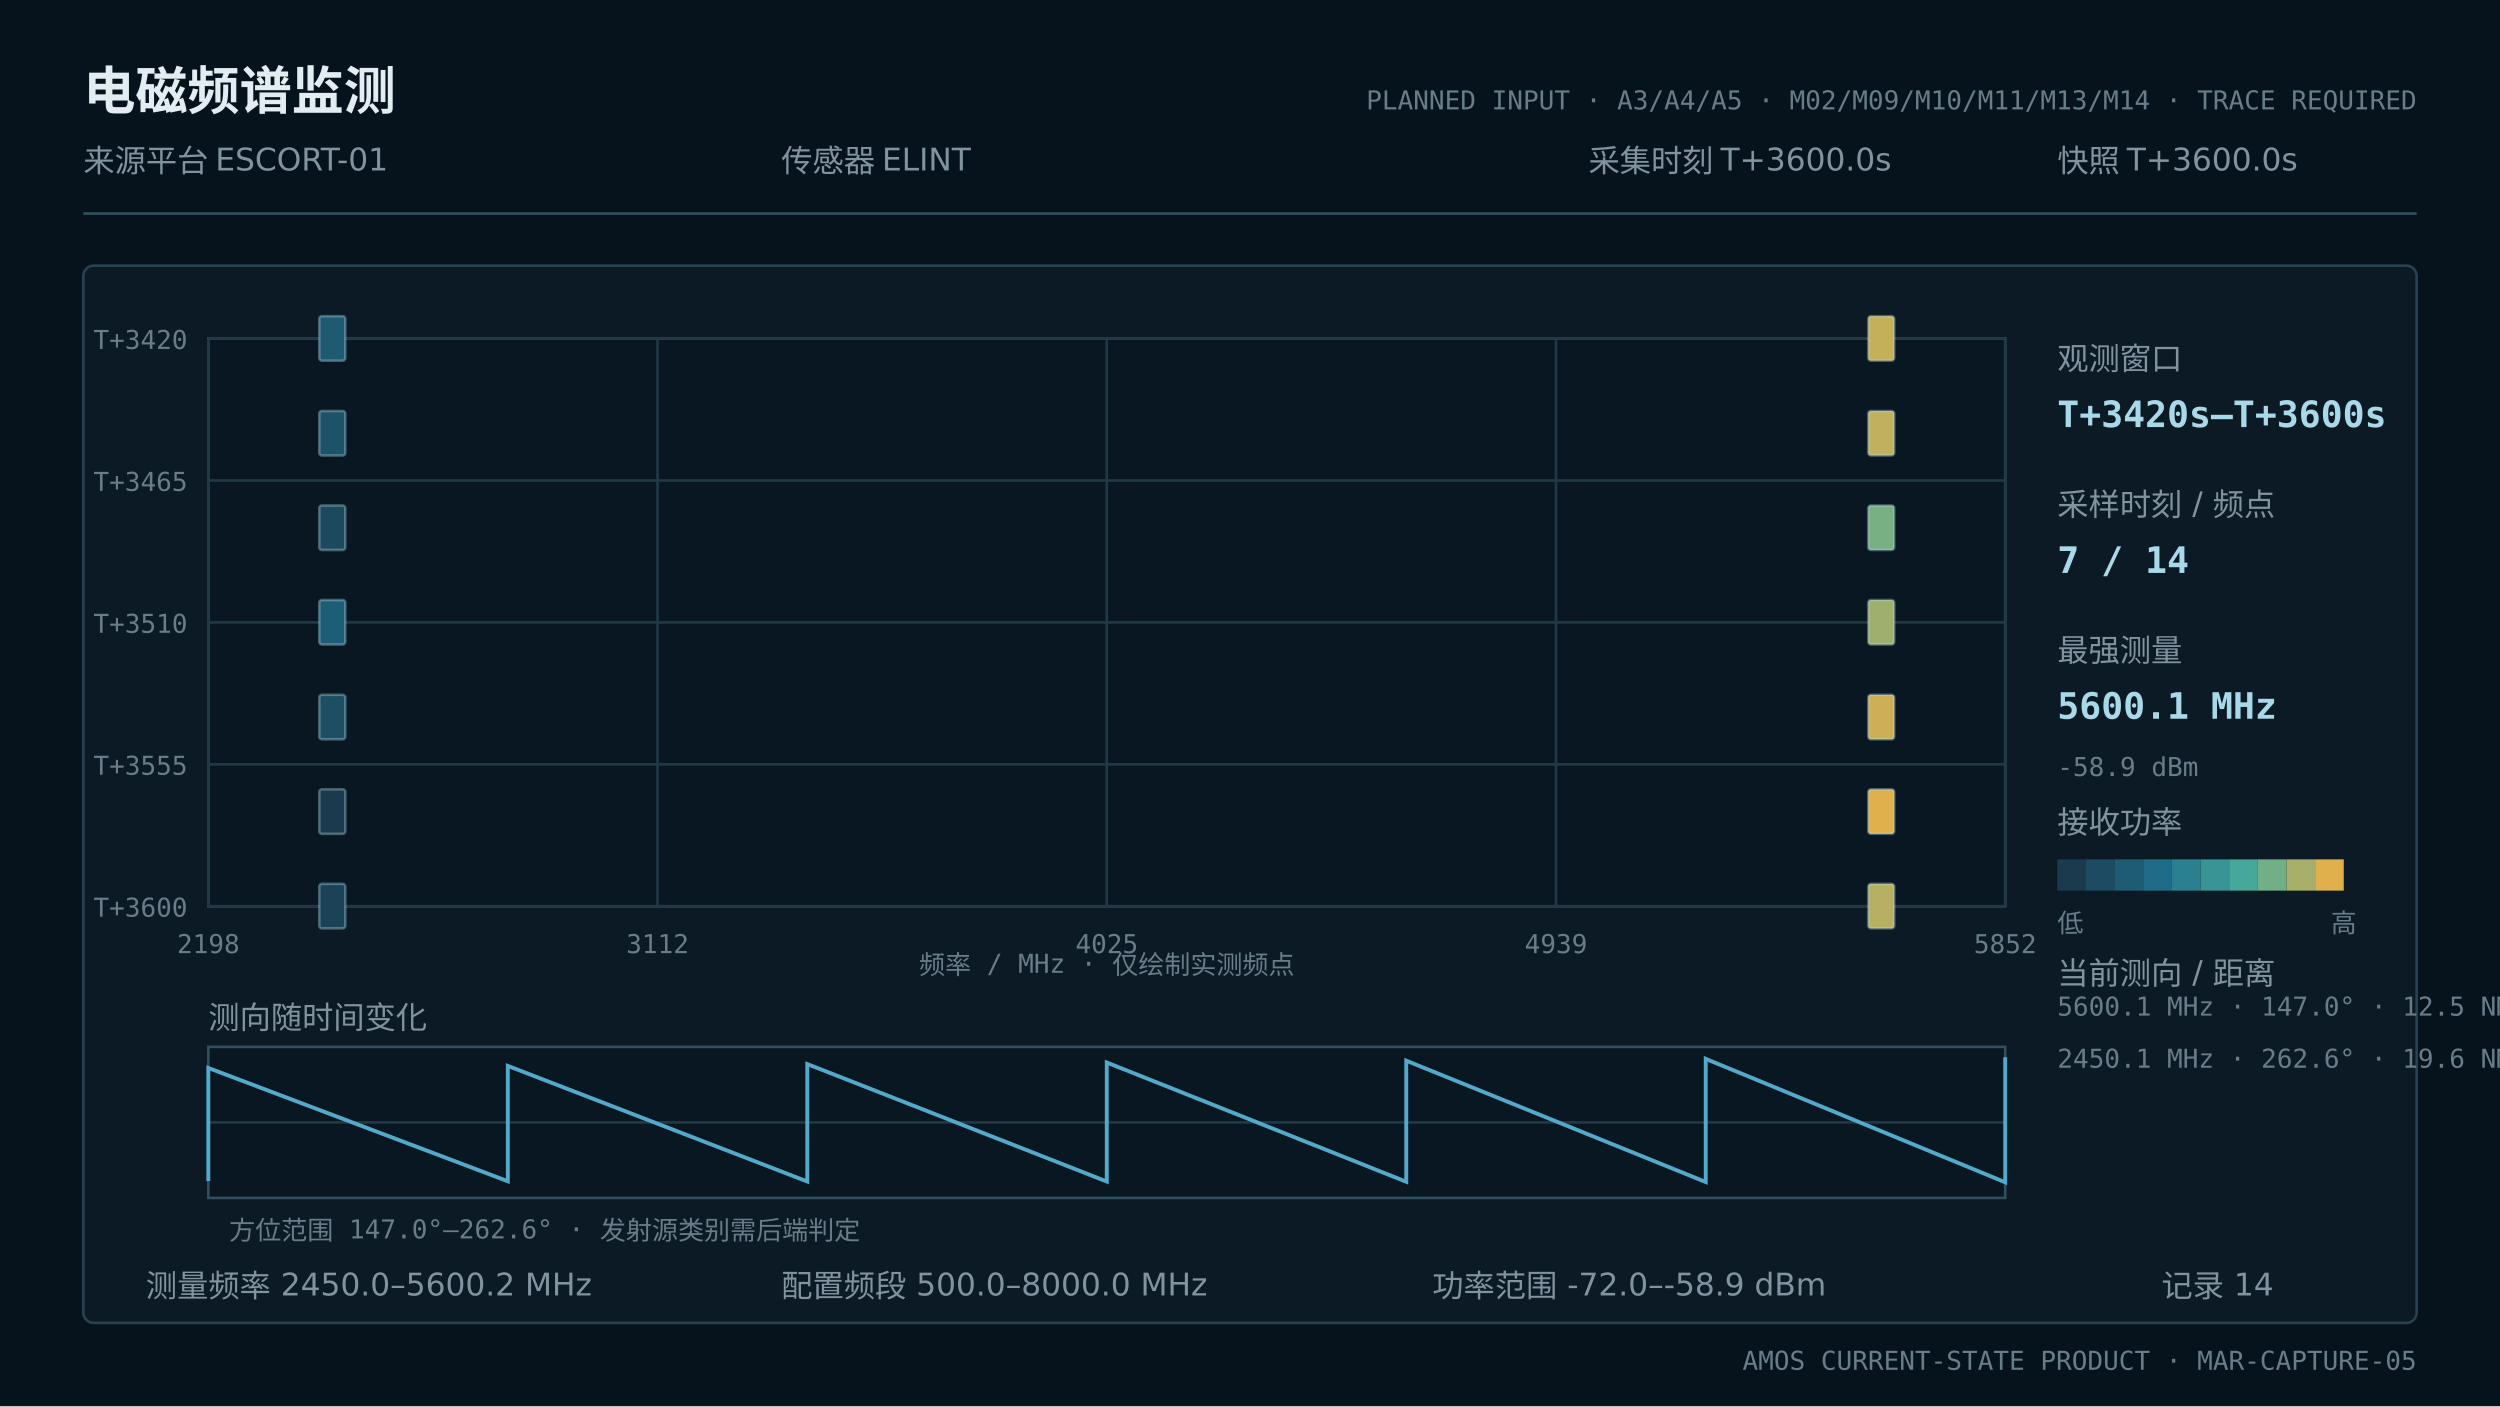
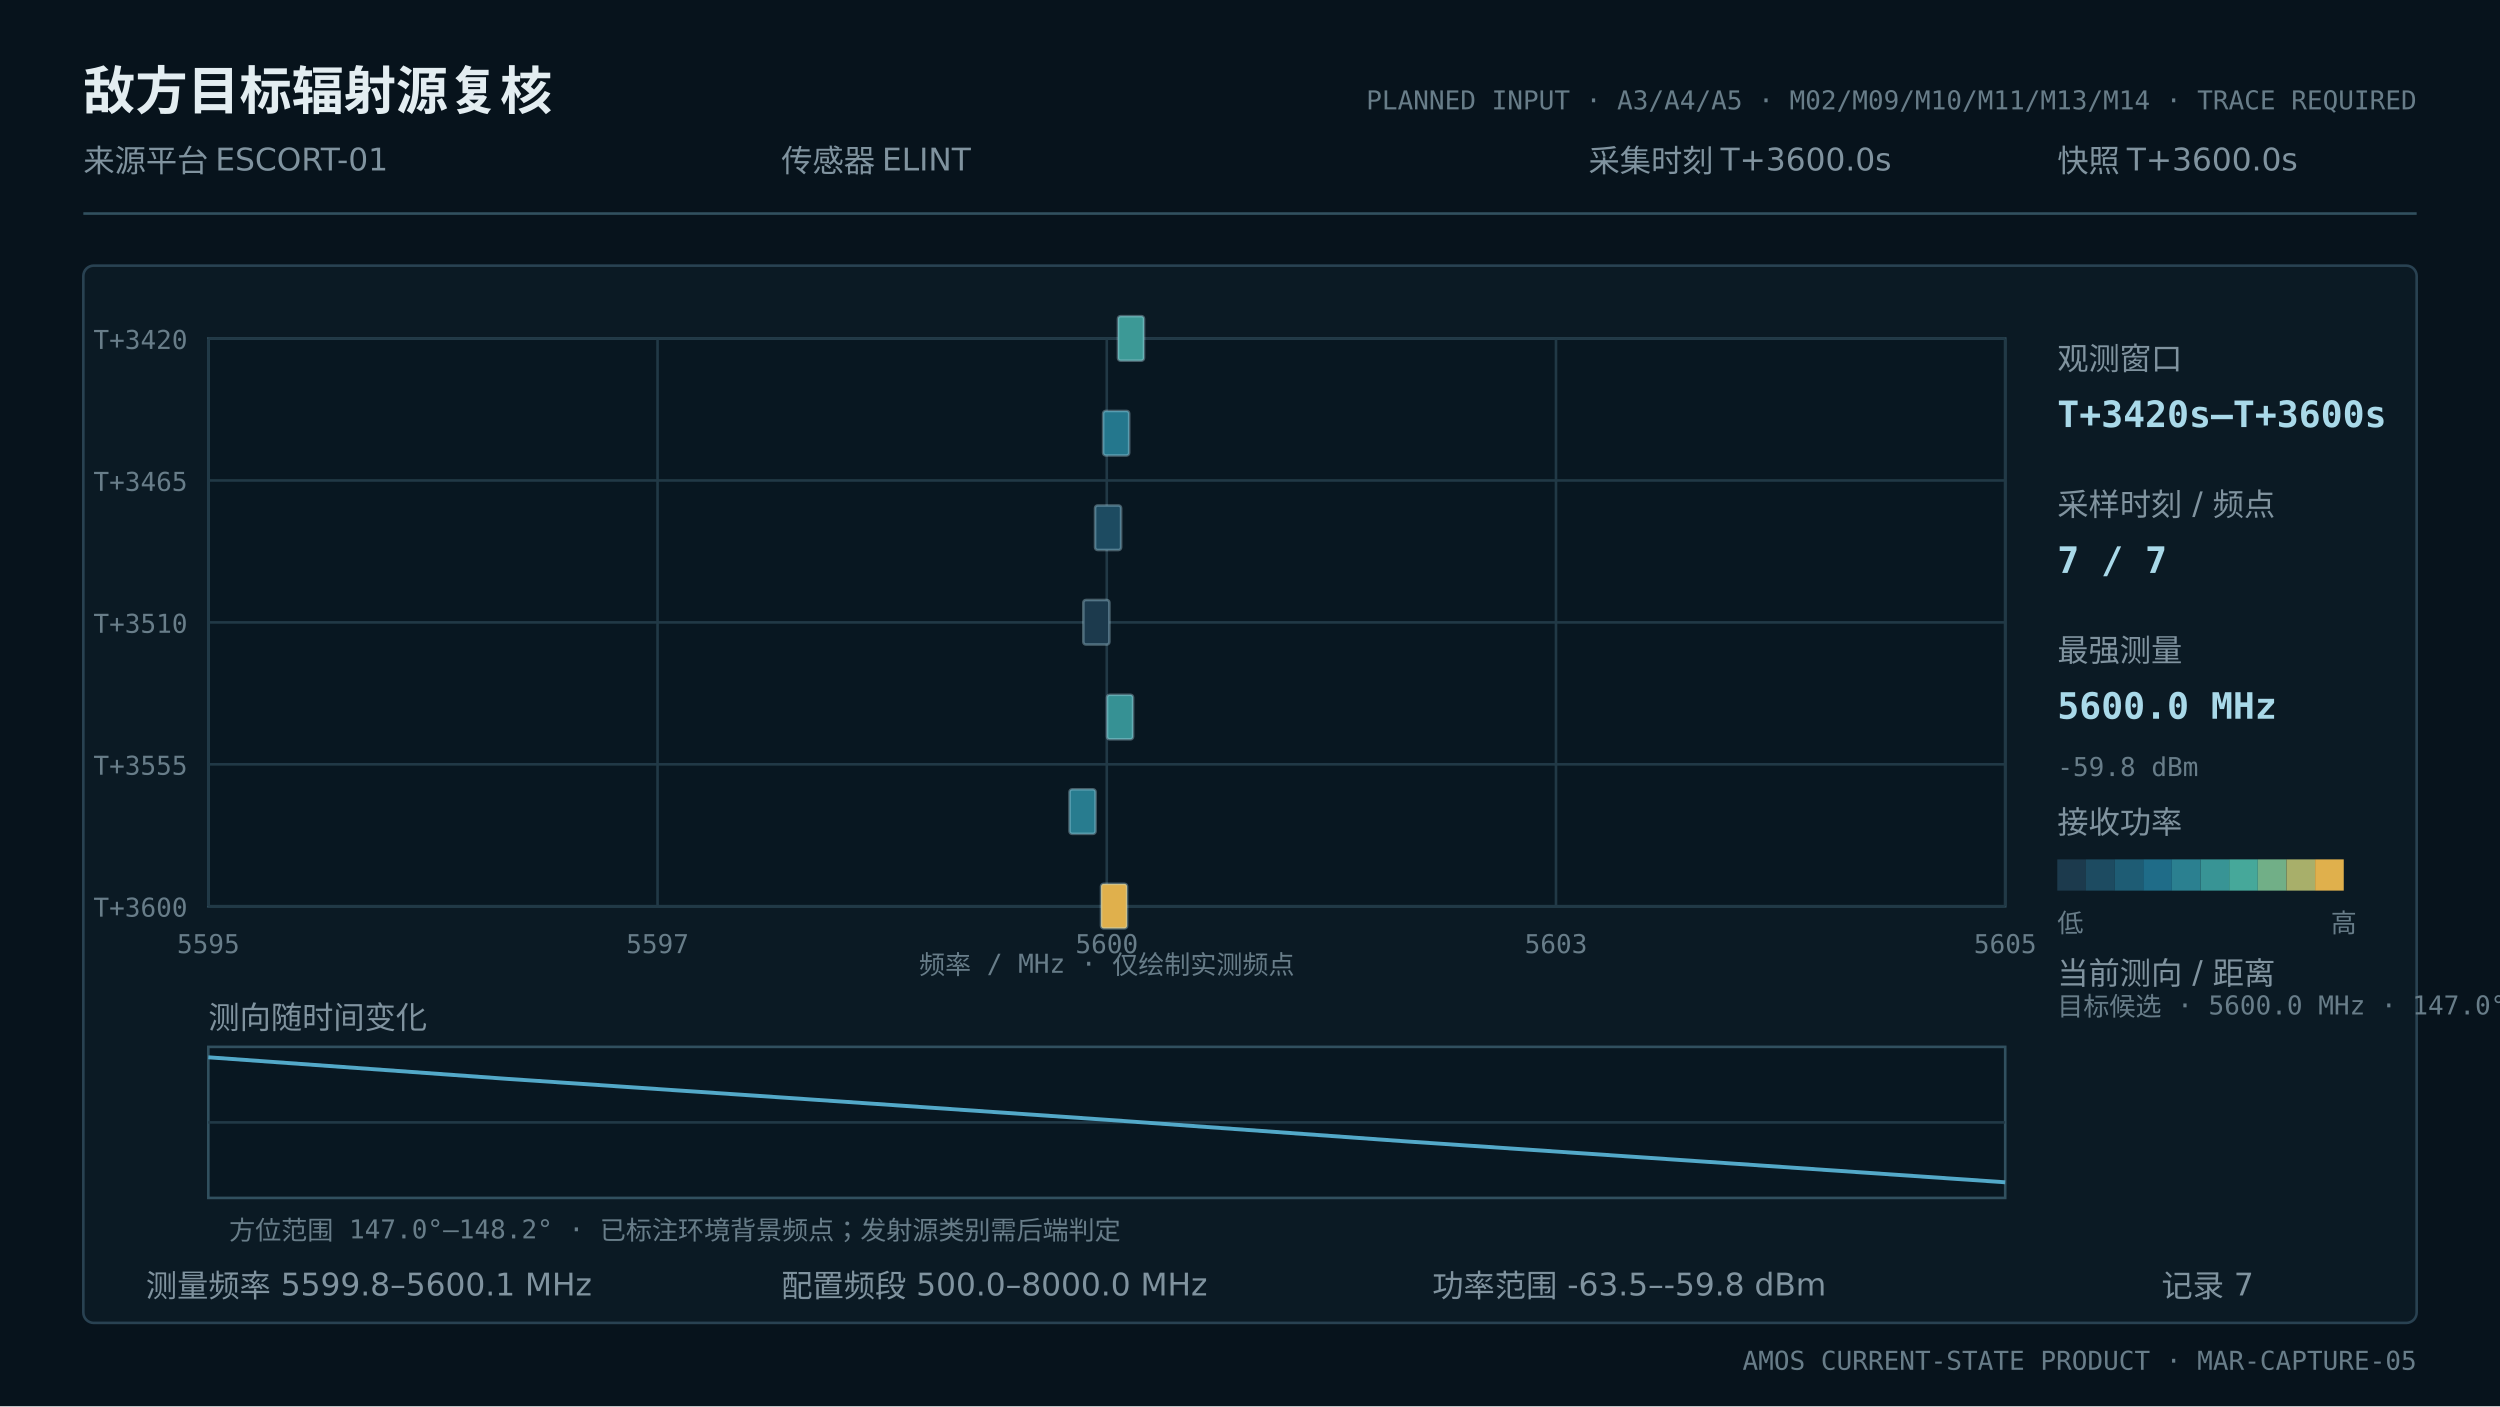
<svg xmlns="http://www.w3.org/2000/svg" width="960" height="540" viewBox="0 0 960 540" role="img">
  <style>
      .bg{fill:#07131c}.panel{fill:#0b1a24;stroke:#294252}.line{stroke:#31505f;fill:none}
      .grid{stroke:#213946;fill:none}.accent{stroke:#53a9c9;fill:none}.ok{stroke:#55b58d;fill:none}
      .warn{stroke:#d2a24f;fill:none}.txt{fill:#cbd8df;font:14px 'DejaVu Sans',sans-serif}
      .small{fill:#80939f;font:12px 'DejaVu Sans',sans-serif}.tiny{fill:#687d89;font:10px 'DejaVu Sans Mono',monospace}
      .title{fill:#e3edf1;font:600 20px 'DejaVu Sans',sans-serif}.value{fill:#a9d9e9;font:600 14px 'DejaVu Sans Mono',monospace}
      .unknown{fill:#8999a2;font:13px 'DejaVu Sans',sans-serif}.dot{fill:#58adca;stroke:#b9e3f0;stroke-width:1}
    </style>
  <rect width="960" height="540" class="bg" />
-   <text x="32" y="42" class="title">电磁频谱监测</text>
+   <text x="32" y="42" class="title">敌方目标辐射源复核</text>
  <text x="928" y="42" text-anchor="end" class="tiny">PLANNED INPUT · A3/A4/A5 · M02/M09/M10/M11/M13/M14 · TRACE REQUIRED</text>
  <text x="32" y="66" class="small">来源平台  ESCORT-01</text>
  <text x="300" y="66" class="small">传感器  ELINT</text>
  <text x="610" y="66" class="small">采集时刻  T+3600.0s</text>
  <text x="790" y="66" class="small">快照  T+3600.0s</text>
  <line x1="32" y1="82" x2="928" y2="82" class="line" />
  <rect x="32" y="102" width="896" height="406" rx="4" class="panel" />
  <rect x="80" y="130" width="690" height="218" fill="#081721" stroke="#31505f" />
  <line x1="80.0" y1="130" x2="80.0" y2="348" class="grid" />
  <line x1="252.5" y1="130" x2="252.5" y2="348" class="grid" />
  <line x1="425.0" y1="130" x2="425.0" y2="348" class="grid" />
  <line x1="597.5" y1="130" x2="597.5" y2="348" class="grid" />
  <line x1="770.0" y1="130" x2="770.0" y2="348" class="grid" />
  <line x1="80" y1="130.0" x2="770" y2="130.0" class="grid" />
  <line x1="80" y1="184.5" x2="770" y2="184.5" class="grid" />
  <line x1="80" y1="239.0" x2="770" y2="239.0" class="grid" />
  <line x1="80" y1="293.5" x2="770" y2="293.5" class="grid" />
  <line x1="80" y1="348.0" x2="770" y2="348.0" class="grid" />
-   <text x="80.0" y="366" text-anchor="middle" class="tiny">2198</text>
-   <text x="252.5" y="366" text-anchor="middle" class="tiny">3112</text>
-   <text x="425.0" y="366" text-anchor="middle" class="tiny">4025</text>
-   <text x="597.5" y="366" text-anchor="middle" class="tiny">4939</text>
-   <text x="770.0" y="366" text-anchor="middle" class="tiny">5852</text>
+   <text x="80.0" y="366" text-anchor="middle" class="tiny">5595</text>
+   <text x="252.5" y="366" text-anchor="middle" class="tiny">5597</text>
+   <text x="425.0" y="366" text-anchor="middle" class="tiny">5600</text>
+   <text x="597.5" y="366" text-anchor="middle" class="tiny">5603</text>
+   <text x="770.0" y="366" text-anchor="middle" class="tiny">5605</text>
  <text x="72" y="134.0" text-anchor="end" class="tiny">T+3420</text>
  <text x="72" y="188.5" text-anchor="end" class="tiny">T+3465</text>
  <text x="72" y="243.0" text-anchor="end" class="tiny">T+3510</text>
  <text x="72" y="297.5" text-anchor="end" class="tiny">T+3555</text>
  <text x="72" y="352.0" text-anchor="end" class="tiny">T+3600</text>
-   <rect x="717.4" y="121.4" width="10" height="17.1" rx="1" fill="#c5b05a" stroke="#b9e3f0" stroke-opacity="0.35" />
-   <rect x="122.6" y="121.4" width="10" height="17.1" rx="1" fill="#1e5a72" stroke="#b9e3f0" stroke-opacity="0.35" />
-   <rect x="717.4" y="157.8" width="10" height="17.1" rx="1" fill="#c1b05d" stroke="#b9e3f0" stroke-opacity="0.35" />
-   <rect x="122.6" y="157.8" width="10" height="17.1" rx="1" fill="#1d5269" stroke="#b9e3f0" stroke-opacity="0.35" />
-   <rect x="717.4" y="194.1" width="10" height="17.1" rx="1" fill="#78af83" stroke="#b9e3f0" stroke-opacity="0.35" />
-   <rect x="122.6" y="194.1" width="10" height="17.1" rx="1" fill="#1d495e" stroke="#b9e3f0" stroke-opacity="0.35" />
-   <rect x="717.4" y="230.4" width="10" height="17.1" rx="1" fill="#9faf6e" stroke="#b9e3f0" stroke-opacity="0.35" />
-   <rect x="122.6" y="230.4" width="10" height="17.1" rx="1" fill="#1e5d76" stroke="#b9e3f0" stroke-opacity="0.35" />
-   <rect x="717.4" y="266.8" width="10" height="17.1" rx="1" fill="#cdb056" stroke="#b9e3f0" stroke-opacity="0.35" />
-   <rect x="122.6" y="266.8" width="10" height="17.1" rx="1" fill="#1d4e64" stroke="#b9e3f0" stroke-opacity="0.35" />
-   <rect x="717.4" y="303.1" width="10" height="17.1" rx="1" fill="#e0b04c" stroke="#b9e3f0" stroke-opacity="0.35" />
-   <rect x="122.6" y="303.1" width="10" height="17.1" rx="1" fill="#1c3a4d" stroke="#b9e3f0" stroke-opacity="0.35" />
-   <rect x="717.4" y="339.4" width="10" height="17.1" rx="1" fill="#b7af62" stroke="#b9e3f0" stroke-opacity="0.35" />
-   <rect x="122.6" y="339.4" width="10" height="17.1" rx="1" fill="#1c4257" stroke="#b9e3f0" stroke-opacity="0.35" />
+   <rect x="429.3" y="121.4" width="10" height="17.1" rx="1" fill="#3c9996" stroke="#b9e3f0" stroke-opacity="0.35" />
+   <rect x="423.6" y="157.8" width="10" height="17.1" rx="1" fill="#24778d" stroke="#b9e3f0" stroke-opacity="0.35" />
+   <rect x="420.5" y="194.1" width="10" height="17.1" rx="1" fill="#1d4b61" stroke="#b9e3f0" stroke-opacity="0.35" />
+   <rect x="416.0" y="230.4" width="10" height="17.1" rx="1" fill="#1c3a4d" stroke="#b9e3f0" stroke-opacity="0.35" />
+   <rect x="425.1" y="266.8" width="10" height="17.1" rx="1" fill="#369194" stroke="#b9e3f0" stroke-opacity="0.35" />
+   <rect x="410.7" y="303.1" width="10" height="17.1" rx="1" fill="#287c8f" stroke="#b9e3f0" stroke-opacity="0.35" />
+   <rect x="422.8" y="339.4" width="10" height="17.1" rx="1" fill="#e0b04c" stroke="#b9e3f0" stroke-opacity="0.35" />
  <text x="425" y="374" text-anchor="middle" class="tiny">频率 / MHz · 仅绘制实测频点</text>
  <text x="80" y="395" class="small">测向随时间变化</text>
  <rect x="80" y="402" width="690" height="58" fill="#081721" stroke="#31505f" />
  <line x1="80" y1="431" x2="770" y2="431" class="grid" />
-   <polyline points="80.0,453.5 80.0,410.1 195.0,453.6 195.0,409.3 310.0,453.7 310.0,408.6 425.0,453.7 425.0,408.0 540.0,453.8 540.0,407.3 655.0,453.9 655.0,406.6 770.0,454.0 770.0,406.0" class="accent" stroke-width="1.5" />
-   <text x="88" y="476" class="tiny">方位范围 147.0°–262.6° · 发射源类别需后端判定</text>
+   <polyline points="80.0,406.0 195.0,414.3 310.0,422.1 425.0,430.0 540.0,438.3 655.0,446.1 770.0,454.0" class="accent" stroke-width="1.5" />
+   <text x="88" y="476" class="tiny">方位范围 147.0°–148.2° · 已标注环境背景频点；发射源类别需后端判定</text>
  <text x="790" y="142" class="small">观测窗口</text>
  <text x="790" y="164" class="value">T+3420s–T+3600s</text>
  <text x="790" y="198" class="small">采样时刻 / 频点</text>
-   <text x="790" y="220" class="value">7 / 14</text>
+   <text x="790" y="220" class="value">7 / 7</text>
  <text x="790" y="254" class="small">最强测量</text>
-   <text x="790" y="276" class="value">5600.1 MHz</text>
-   <text x="790" y="298" class="tiny">-58.9 dBm</text>
+   <text x="790" y="276" class="value">5600.0 MHz</text>
+   <text x="790" y="298" class="tiny">-59.8 dBm</text>
  <text x="790" y="320" class="small">接收功率</text>
  <rect x="790" y="330" width="11" height="12" fill="#1c3a4d" />
  <rect x="801" y="330" width="11" height="12" fill="#1d4b61" />
  <rect x="812" y="330" width="11" height="12" fill="#1e5c74" />
  <rect x="823" y="330" width="11" height="12" fill="#1f6c88" />
  <rect x="834" y="330" width="11" height="12" fill="#2b8090" />
  <rect x="845" y="330" width="11" height="12" fill="#389495" />
  <rect x="856" y="330" width="11" height="12" fill="#46a89a" />
  <rect x="867" y="330" width="11" height="12" fill="#71af87" />
  <rect x="878" y="330" width="11" height="12" fill="#a8af6a" />
  <rect x="889" y="330" width="11" height="12" fill="#e0b04c" />
  <text x="790" y="358" class="tiny">低</text>
  <text x="895" y="358" class="tiny">高</text>
  <text x="790" y="378" class="small">当前测向 / 距离</text>
-   <text x="790" y="390" class="tiny">5600.1 MHz · 147.0° · 12.5 NM</text>
-   <text x="790" y="410" class="tiny">2450.1 MHz · 262.6° · 19.6 NM</text>
-   <text x="56" y="498" class="small">测量频率  2450.0–5600.2 MHz</text>
+   <text x="790" y="390" class="tiny">目标候选 · 5600.0 MHz · 147.0° · 12.5 NM</text>
+   <text x="56" y="498" class="small">测量频率  5599.8–5600.1 MHz</text>
  <text x="300" y="498" class="small">配置频段  500.0–8000.0 MHz</text>
-   <text x="550" y="498" class="small">功率范围  -72.0–-58.9 dBm</text>
-   <text x="830" y="498" class="small">记录  14</text>
+   <text x="550" y="498" class="small">功率范围  -63.5–-59.8 dBm</text>
+   <text x="830" y="498" class="small">记录  7</text>
  <text x="928" y="526" text-anchor="end" class="tiny">AMOS CURRENT-STATE PRODUCT · MAR-CAPTURE-05</text>
</svg>
